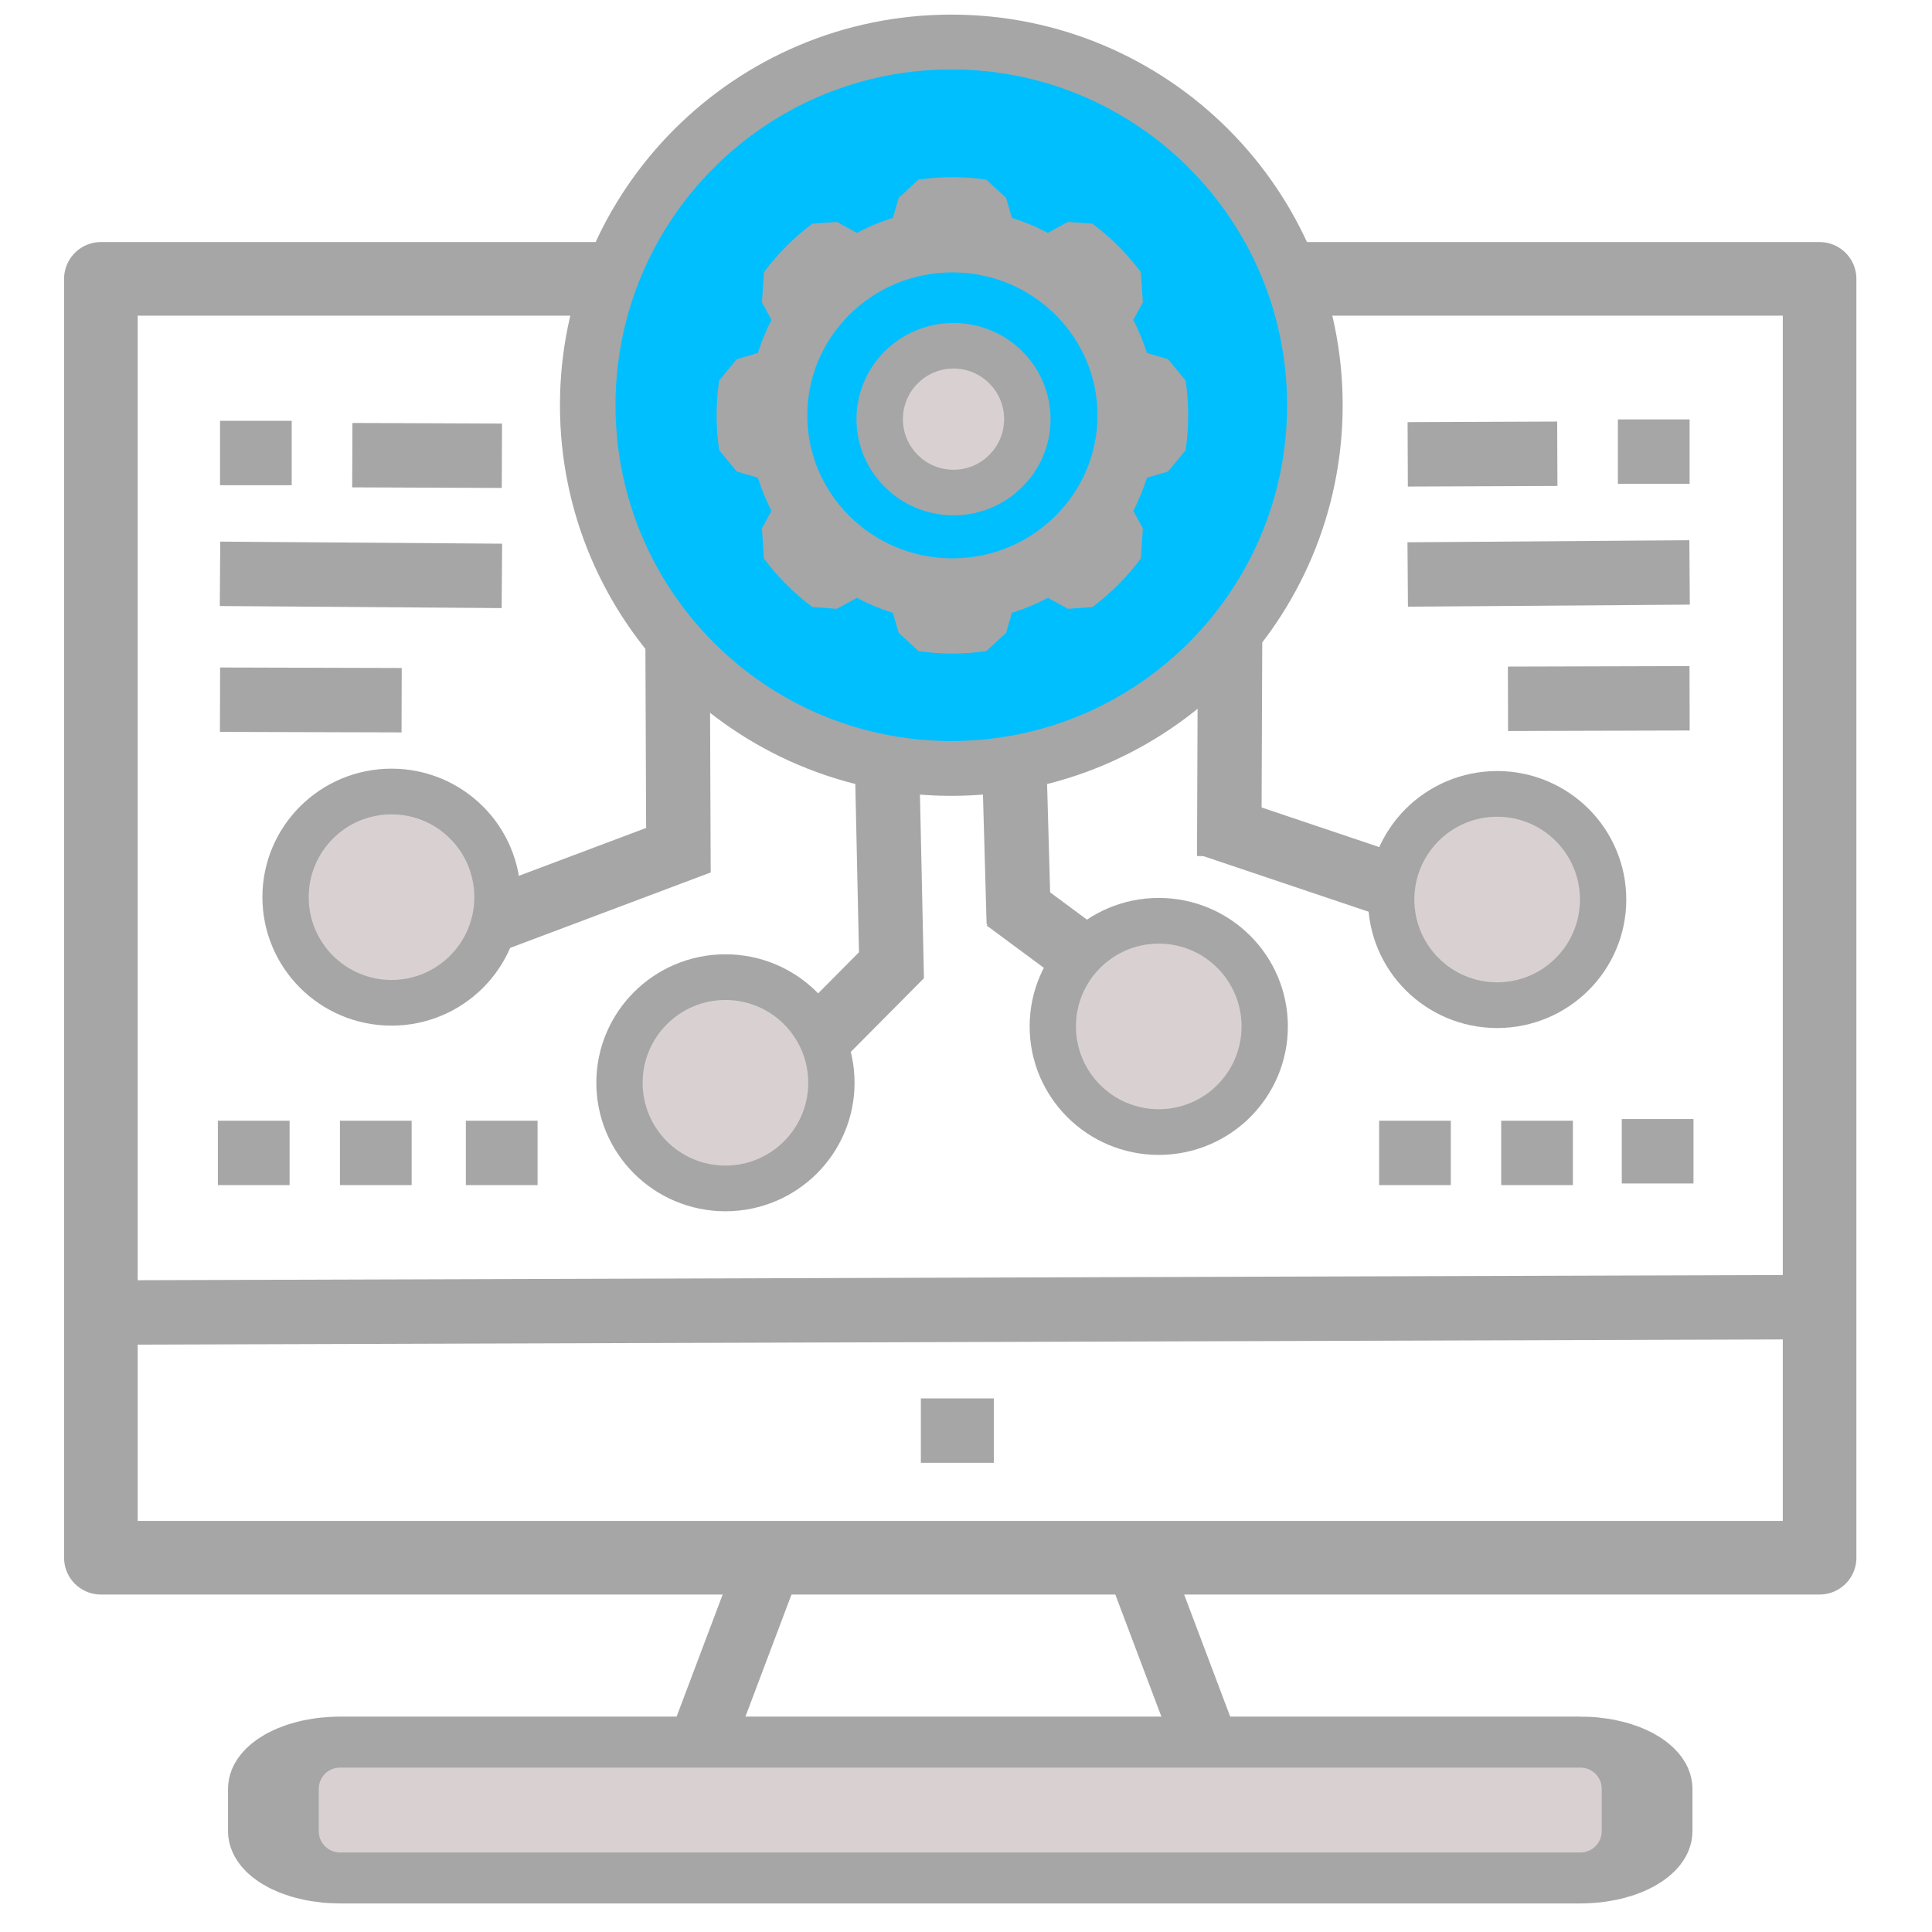
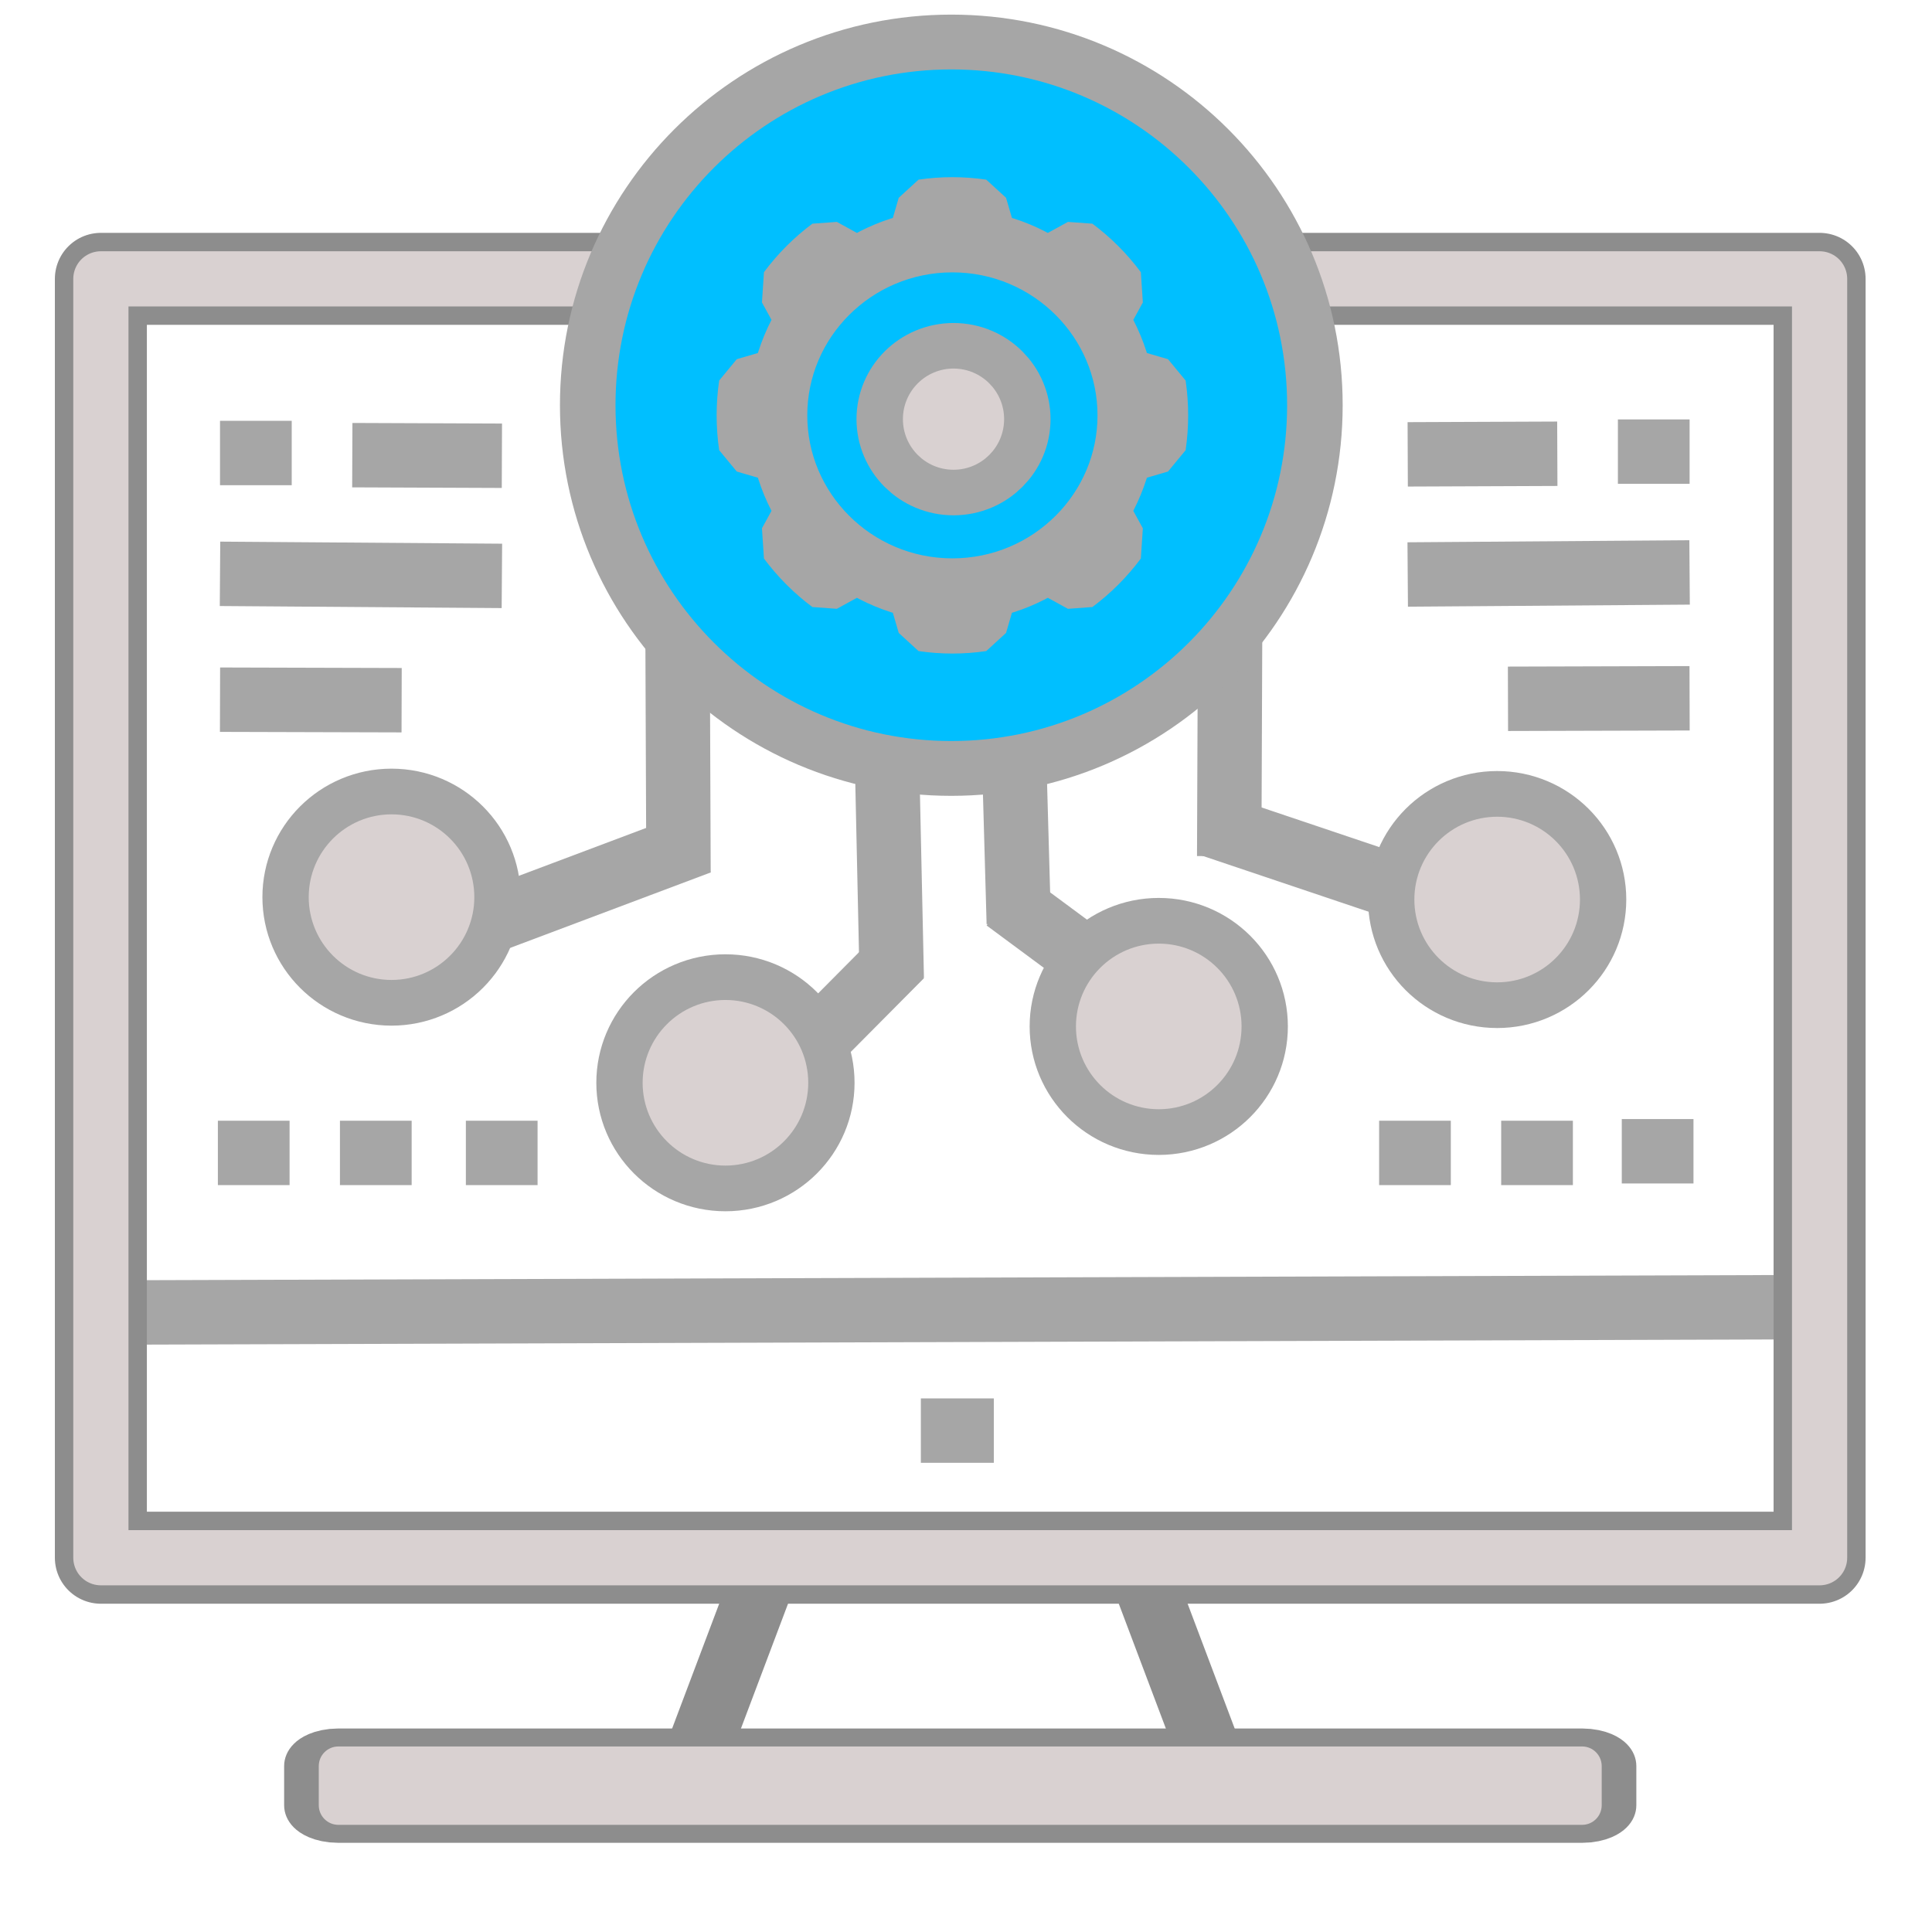
<svg xmlns="http://www.w3.org/2000/svg" width="100%" height="100%" viewBox="0 0 210 210" version="1.1" xml:space="preserve" style="fill-rule:evenodd;clip-rule:evenodd;stroke-linecap:square;stroke-miterlimit:1;">
  <g transform="matrix(1,0,0,1,1.21422,4.29855)">
    <path d="M26.201,71.764L38.941,71.8" style="fill:none;stroke:rgb(166,166,166);stroke-width:7px;" />
  </g>
  <g transform="matrix(1,0,0,1,3,4)">
    <path d="M100.593,151.502L101.525,151.502" style="fill:none;stroke:rgb(166,166,166);stroke-width:7px;" />
  </g>
  <g transform="matrix(1,0,0,1,2.9067,4)">
    <path d="M24.508,45.241L25.302,45.241" style="fill:none;stroke:rgb(166,166,166);stroke-width:7px;" />
  </g>
  <g transform="matrix(1,0,0,1,2.67444,80.0773)">
    <path d="M24.508,45.241L25.302,45.241" style="fill:none;stroke:rgb(166,166,166);stroke-width:7px;" />
  </g>
  <g transform="matrix(1,0,0,1,15.9423,80.0773)">
    <path d="M24.508,45.241L25.302,45.241" style="fill:none;stroke:rgb(166,166,166);stroke-width:7px;" />
  </g>
  <g transform="matrix(1,0,0,1,29.6303,80.0773)">
    <path d="M24.508,45.241L25.302,45.241" style="fill:none;stroke:rgb(166,166,166);stroke-width:7px;" />
  </g>
  <g transform="matrix(1,0,0,1,128.896,80.0773)">
    <path d="M24.508,45.241L25.302,45.241" style="fill:none;stroke:rgb(166,166,166);stroke-width:7px;" />
  </g>
  <g transform="matrix(1,0,0,1,142.164,80.0773)">
    <path d="M24.508,45.241L25.302,45.241" style="fill:none;stroke:rgb(166,166,166);stroke-width:7px;" />
  </g>
  <g transform="matrix(1,0,0,1,155.272,79.8953)">
    <path d="M24.508,45.241L25.302,45.241" style="fill:none;stroke:rgb(166,166,166);stroke-width:7px;" />
  </g>
  <g transform="matrix(1,0,0,1,2,4)">
    <path d="M25.415,58.398L49.054,58.571" style="fill:none;stroke:rgb(166,166,166);stroke-width:7px;" />
  </g>
  <g transform="matrix(1,0,0,1,4.01978,4)">
    <path d="M37.774,45.487L47.034,45.524" style="fill:none;stroke:rgb(166,166,166);stroke-width:7px;" />
  </g>
  <g transform="matrix(-1,0,0,1,206.352,4.1464)">
    <path d="M26.201,71.764L38.941,71.8" style="fill:none;stroke:rgb(166,166,166);stroke-width:7px;" />
  </g>
  <g transform="matrix(-1,0,0,1,204.66,3.84785)">
    <path d="M24.508,45.241L25.302,45.241" style="fill:none;stroke:rgb(166,166,166);stroke-width:7px;" />
  </g>
  <g transform="matrix(-1,0,0,1,205.566,3.84785)">
    <path d="M25.415,58.398L49.054,58.571" style="fill:none;stroke:rgb(166,166,166);stroke-width:7px;" />
  </g>
  <g transform="matrix(-1,0,0,1,203.547,3.84785)">
    <path d="M37.774,45.487L47.034,45.524" style="fill:none;stroke:rgb(166,166,166);stroke-width:7px;" />
  </g>
  <g transform="matrix(1,0,0,1,0,4)">
    <path d="M73.648,64.943L73.736,87.34" style="fill:none;stroke:rgb(166,166,166);stroke-width:7px;" />
  </g>
  <g transform="matrix(1,0,0,1,0,4)">
    <path d="M55.378,95.321L72.741,88.789" style="fill:none;stroke:rgb(166,166,166);stroke-width:7px;" />
  </g>
  <g transform="matrix(-1,0,0,1,207.359,2.22378)">
    <path d="M73.648,64.943L73.736,87.34" style="fill:none;stroke:rgb(166,166,166);stroke-width:7px;" />
  </g>
  <g transform="matrix(-0.981104,-0.020169,-0.0321168,0.997731,208.549,3.53607)">
    <path d="M54.378,94.316L72.474,88.751" style="fill:none;stroke:rgb(166,166,166);stroke-width:7.03px;" />
  </g>
  <g transform="matrix(1,0,0,1,0,4)">
    <path d="M96.415,78.707L96.853,98.824" style="fill:none;stroke:rgb(166,166,166);stroke-width:7px;" />
  </g>
  <g transform="matrix(1,0,0,1,0,4)">
    <path d="M89.034,108.837L95.493,102.332" style="fill:none;stroke:rgb(166,166,166);stroke-width:7px;" />
  </g>
  <g transform="matrix(1,0,0,1,0,4)">
    <path d="M110.23,78.298L110.64,92.855" style="fill:none;stroke:rgb(166,166,166);stroke-width:7px;" />
  </g>
  <g transform="matrix(1,0,0,1,0,4)">
    <path d="M119.068,100.995L112.136,95.865" style="fill:none;stroke:rgb(166,166,166);stroke-width:7px;" />
  </g>
  <g transform="matrix(0.246329,0,0,0.243028,17.0685,87.8334)">
    <ellipse cx="103.471" cy="39.842" rx="36.537" ry="37.033" style="fill:none;stroke:rgb(166,166,166);stroke-width:40.87px;stroke-linecap:round;stroke-linejoin:round;" />
    <ellipse cx="103.471" cy="39.842" rx="36.537" ry="37.033" style="fill:rgb(217,209,209);" />
  </g>
  <g transform="matrix(0.246329,0,0,0.243028,53.3642,108.011)">
    <ellipse cx="103.471" cy="39.842" rx="36.537" ry="37.033" style="fill:none;stroke:rgb(166,166,166);stroke-width:40.87px;stroke-linecap:round;stroke-linejoin:round;" />
    <ellipse cx="103.471" cy="39.842" rx="36.537" ry="37.033" style="fill:rgb(217,209,209);" />
  </g>
  <g transform="matrix(0.246329,0,0,0.243028,100.464,101.885)">
    <ellipse cx="103.471" cy="39.842" rx="36.537" ry="37.033" style="fill:none;stroke:rgb(166,166,166);stroke-width:40.87px;stroke-linecap:round;stroke-linejoin:round;" />
    <ellipse cx="103.471" cy="39.842" rx="36.537" ry="37.033" style="fill:rgb(217,209,209);" />
  </g>
  <g transform="matrix(0.246329,0,0,0.243028,137.247,88.0929)">
    <ellipse cx="103.471" cy="39.842" rx="36.537" ry="37.033" style="fill:none;stroke:rgb(166,166,166);stroke-width:40.87px;" />
    <ellipse cx="103.471" cy="39.842" rx="36.537" ry="37.033" style="fill:rgb(217,209,209);" />
  </g>
  <g transform="matrix(1,0,0,1,0,5)">
    <path d="M12.36,137.662L194.385,137.088" style="fill:none;stroke:rgb(166,166,166);stroke-width:7px;" />
  </g>
  <g transform="matrix(-1,0,0,1,208.184,4.45526)">
-     <path d="M83.844,167.19L77.653,183.601" style="fill:none;stroke:rgb(166,166,166);stroke-width:7px;" />
+     <path d="M83.844,167.19L77.653,183.601" style="fill:none;stroke:rgb(141,141,141);stroke-width:7px;" />
  </g>
  <g transform="matrix(1,0,0,1,-0.518148,3.38475)">
-     <path d="M83.844,167.19L77.653,183.601" style="fill:none;stroke:rgb(166,166,166);stroke-width:7px;" />
+     <path d="M83.844,167.19L77.653,183.601" style="fill:none;stroke:rgb(141,141,141);stroke-width:7px;" />
  </g>
-   <g transform="matrix(0.950742,0,0,0.534349,7.97289,95.3249)">
-     <path d="M174.732,185.482C174.732,183.101 173.645,181.168 172.307,181.168L30.482,181.168C29.144,181.168 28.058,183.101 28.058,185.482L28.058,194.109C28.058,196.49 29.144,198.423 30.482,198.423L172.307,198.423C173.645,198.423 174.732,196.49 174.732,194.109L174.732,185.482Z" style="fill:none;stroke:rgb(166,166,166);stroke-width:20.75px;stroke-linecap:round;stroke-linejoin:round;" />
-     <path d="M174.732,185.482C174.732,183.101 173.645,181.168 172.307,181.168L30.482,181.168C29.144,181.168 28.058,183.101 28.058,185.482L28.058,194.109C28.058,196.49 29.144,198.423 30.482,198.423L172.307,198.423C173.645,198.423 174.732,196.49 174.732,194.109L174.732,185.482Z" style="fill:rgb(217,209,209);" />
+   <g transform="matrix(0.950742,0,0,0.493704,7.97289,100.39)">
+     <path d="M174.732,185.482C174.732,183.101 173.728,181.168 172.492,181.168L30.298,181.168C29.062,181.168 28.058,183.101 28.058,185.482L28.058,194.109C28.058,196.49 29.062,198.423 30.298,198.423L172.492,198.423C173.728,198.423 174.732,196.49 174.732,194.109L174.732,185.482Z" style="fill:none;stroke:rgb(141,141,141);stroke-width:7.92px;stroke-linecap:round;stroke-linejoin:round;" />
+     <path d="M174.732,185.482C174.732,183.101 173.728,181.168 172.492,181.168L30.298,181.168C29.062,181.168 28.058,183.101 28.058,185.482L28.058,194.109C28.058,196.49 29.062,198.423 30.298,198.423L172.492,198.423C173.728,198.423 174.732,196.49 174.732,194.109L174.732,185.482Z" style="fill:rgb(217,209,209);" />
  </g>
  <g transform="matrix(1,0,0,1,2.9106,4.56765)">
-     <rect x="8.054" y="25.743" width="186.817" height="139.007" style="fill:none;stroke:rgb(166,166,166);stroke-width:8px;stroke-linecap:round;stroke-linejoin:round;" />
+     <rect x="8.054" y="25.743" width="186.817" height="139.007" style="fill:none;stroke:rgb(141,141,141);stroke-width:10px;stroke-linecap:round;stroke-linejoin:round;" />
+   </g>
+   <g transform="matrix(1,0,0,1,2.9106,4.56765)">
+     <rect x="8.054" y="25.743" width="186.817" height="139.007" style="fill:none;stroke:rgb(217,209,209);stroke-width:6px;stroke-linecap:round;stroke-linejoin:round;" />
  </g>
  <g transform="matrix(0.998999,0,0,0.985614,0.0356045,4.77768)">
    <ellipse cx="103.471" cy="39.842" rx="36.537" ry="37.033" style="fill:none;stroke:rgb(166,166,166);stroke-width:12.09px;stroke-linecap:round;stroke-linejoin:round;" />
    <ellipse cx="103.471" cy="39.842" rx="36.537" ry="37.033" style="fill:rgb(0,191,255);" />
  </g>
  <g transform="matrix(0.603496,0,0,0.592355,41.3653,20.6068)">
    <ellipse cx="103.195" cy="42.126" rx="9.114" ry="9.285" style="fill:none;stroke:rgb(166,166,166);stroke-width:16.72px;" />
    <ellipse cx="103.195" cy="42.126" rx="9.114" ry="9.285" style="fill:rgb(217,209,209);" />
  </g>
  <g transform="matrix(1.21599,0,0,1.3293,12.7746,-73.7409)">
    <path d="M77.366,72.303C75.55,72.06 73.705,72.06 71.889,72.303L70.997,75.098C69.271,75.465 67.623,76.09 66.12,76.948L63.331,75.549C61.858,76.552 60.554,77.747 59.458,79.095L60.986,81.648C60.048,83.025 59.366,84.533 58.966,86.114L55.912,86.93C55.647,88.593 55.647,90.282 55.912,91.944L58.966,92.761C59.366,94.341 60.048,95.85 60.986,97.226L59.458,99.78C60.554,101.127 61.858,102.322 63.331,103.325L66.12,101.926C67.623,102.785 69.271,103.41 70.997,103.776L71.889,106.571C73.705,106.814 75.55,106.814 77.366,106.571L78.258,103.776C79.984,103.41 81.632,102.785 83.136,101.926L85.925,103.325C87.397,102.322 88.702,101.127 89.798,99.78L88.27,97.226C89.207,95.85 89.89,94.341 90.29,92.761L93.343,91.944C93.609,90.282 93.609,88.593 93.343,86.93L90.29,86.114C89.89,84.533 89.207,83.025 88.27,81.648L89.798,79.095C88.702,77.747 87.397,76.552 85.925,75.549L83.136,76.948C81.632,76.09 79.984,75.465 78.258,75.098L77.366,72.303ZM74.628,75.584C82.979,75.584 89.759,81.791 89.759,89.437C89.759,97.083 82.979,103.29 74.628,103.29C66.276,103.29 59.496,97.083 59.496,89.437C59.496,81.791 66.276,75.584 74.628,75.584Z" style="fill:none;stroke:rgb(166,166,166);stroke-width:4.32px;" />
  </g>
</svg>
